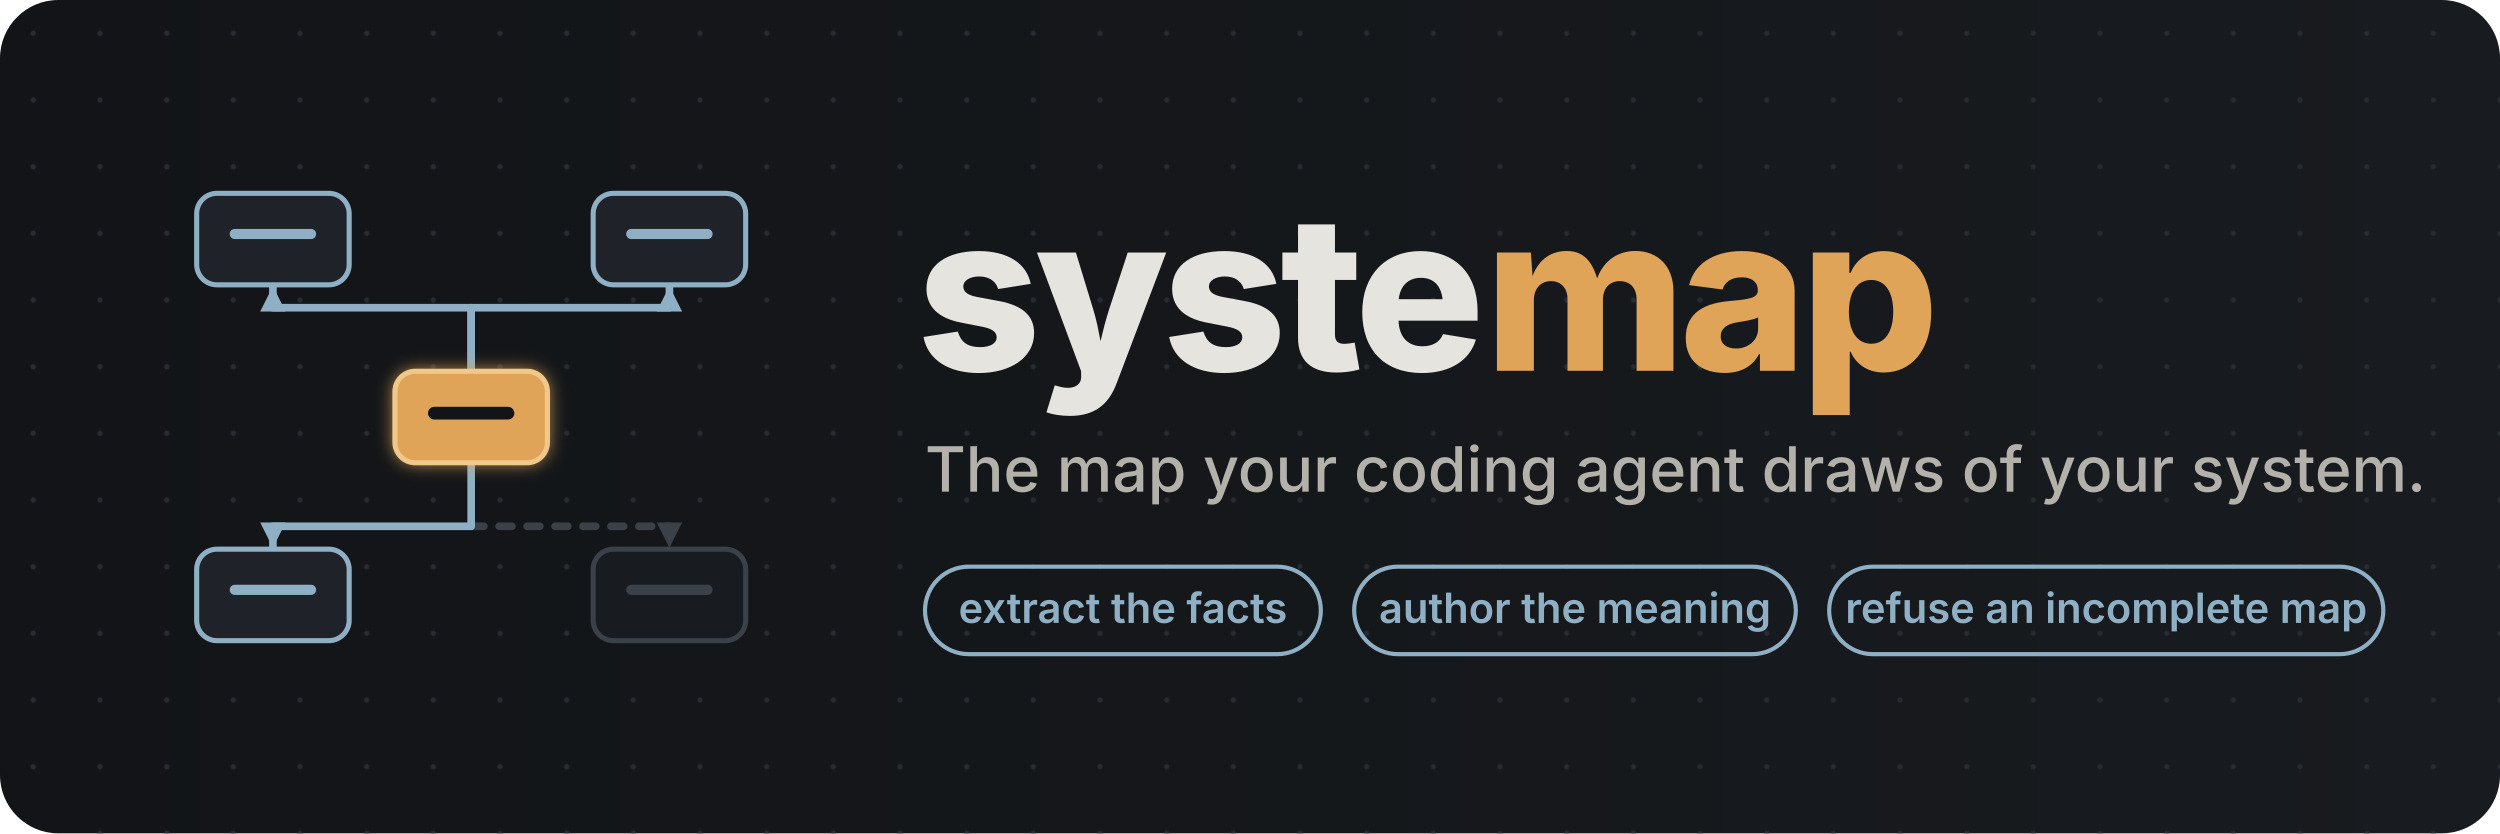
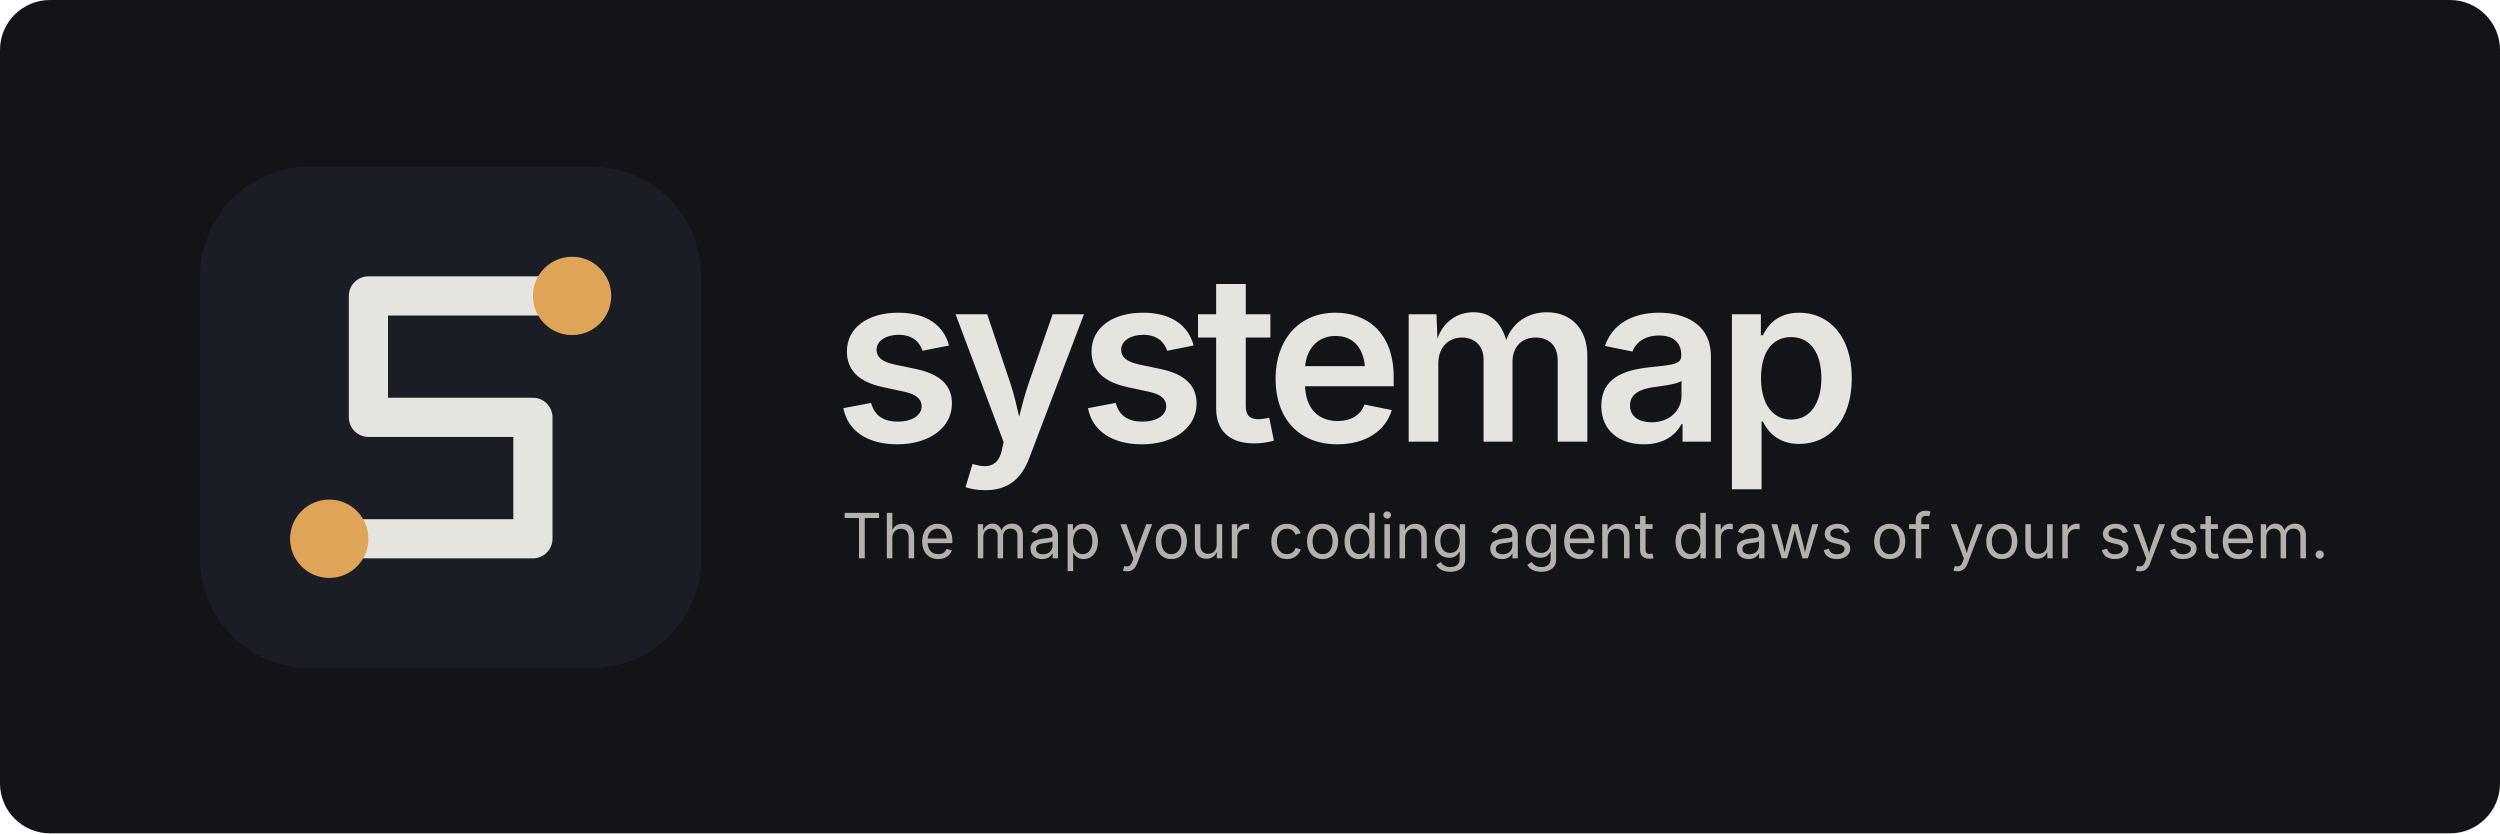
<svg xmlns="http://www.w3.org/2000/svg" viewBox="0 0 1200 400" width="1200" height="400" role="img" aria-label="systemap: the map your coding agent draws of your system">
-   <defs>
-     <pattern id="hgrid" width="32" height="32" patternUnits="userSpaceOnUse">
-       <circle cx="16" cy="16" r="1.3" fill="#262b32" />
-     </pattern>
-     <linearGradient id="fade" x1="0" y1="0" x2="1" y2="0">
-       <stop offset="0" stop-color="#121417" />
-       <stop offset="1" stop-color="#181b1f" />
-     </linearGradient>
-     <filter id="hglow" x="-40%" y="-40%" width="180%" height="180%">
-       <feGaussianBlur stdDeviation="7" result="b" />
-       <feMerge>
-         <feMergeNode in="b" />
-         <feMergeNode in="SourceGraphic" />
-       </feMerge>
-     </filter>
-     <marker id="htip" viewBox="0 0 10 10" refX="10" refY="5" markerWidth="20" markerHeight="20" markerUnits="userSpaceOnUse" orient="auto-start-reverse">
-       <path d="M0,0 L10,5 L0,10 z" fill="#8fb0c4" />
-     </marker>
-     <marker id="htip-dim" viewBox="0 0 10 10" refX="10" refY="5" markerWidth="20" markerHeight="20" markerUnits="userSpaceOnUse" orient="auto-start-reverse">
-       <path d="M0,0 L10,5 L0,10 z" fill="#3a4149" />
-     </marker>
-   </defs>
-   <rect width="1200" height="400" rx="28" fill="url(#fade)" />
-   <rect width="1200" height="400" rx="28" fill="url(#hgrid)" />
-   <g transform="translate(70,44) scale(0.61)">
-     <g fill="none" stroke-width="6" stroke-linejoin="round" stroke-linecap="round">
-       <path d="M256,342 H412 V359" stroke="#3a4149" stroke-dasharray="10 12" marker-end="url(#htip-dim)" />
-       <path d="M256,220 V170 H100 V153" stroke="#8fb0c4" marker-end="url(#htip)" />
-       <path d="M256,220 V170 H412 V153" stroke="#8fb0c4" marker-end="url(#htip)" />
-       <path d="M256,292 V342 H100 V359" stroke="#8fb0c4" marker-end="url(#htip)" />
-     </g>
-     <g stroke-width="4">
-       <rect x="40" y="80" width="120" height="72" rx="16" fill="#1f2329" stroke="#8fb0c4" />
-       <rect x="352" y="80" width="120" height="72" rx="16" fill="#1f2329" stroke="#8fb0c4" />
-       <rect x="40" y="360" width="120" height="72" rx="16" fill="#1f2329" stroke="#8fb0c4" />
-       <rect x="352" y="360" width="120" height="72" rx="16" fill="#181b1f" stroke="#3a4149" />
-     </g>
-     <g fill="#8fb0c4">
-       <rect x="66" y="108" width="68" height="8" rx="4" />
-       <rect x="378" y="108" width="68" height="8" rx="4" />
-       <rect x="66" y="388" width="68" height="8" rx="4" />
-     </g>
-     <rect x="378" y="388" width="68" height="8" rx="4" fill="#3a4149" />
-     <rect x="196" y="220" width="120" height="72" rx="16" fill="#e0a458" filter="url(#hglow)" />
-     <rect x="196" y="220" width="120" height="72" rx="16" fill="#e0a458" stroke="#f0c98a" stroke-width="4" />
-     <rect x="222" y="248" width="68" height="10" rx="5" fill="#121417" />
+   <rect width="1200" height="400" rx="24" fill="#121417" />
+   <g transform="translate(96,80) scale(0.47)">
+     <rect width="512" height="512" rx="112" fill="#1a1e24" />
+     <path d="M380,132 H172 V256 H340 V380 H132" fill="none" stroke="#e6e4df" stroke-width="40" stroke-linecap="round" stroke-linejoin="round" />
+     <circle cx="380" cy="132" r="40" fill="#e0a458" />
+     <circle cx="132" cy="380" r="40" fill="#e0a458" />
  </g>
-   <g font-family="Inter, 'Segoe UI', 'Helvetica Neue', Arial, sans-serif">
-     <text x="440" y="178" font-size="104" font-weight="800" letter-spacing="-3" fill="#e6e4df">syste<tspan fill="#e0a458">map</tspan>
-     </text>
-     <text x="444" y="236" font-size="30" font-weight="500" fill="#b3b1aa">The map your coding agent draws of your system.</text>
-     <g font-size="20" font-weight="600" fill="#8fb0c4">
-       <rect x="444" y="272" width="190" height="42" rx="21" fill="none" stroke="#8fb0c4" stroke-width="2" />
-       <text x="539" y="299" text-anchor="middle">extract the facts</text>
-       <rect x="650" y="272" width="212" height="42" rx="21" fill="none" stroke="#8fb0c4" stroke-width="2" />
-       <text x="756" y="299" text-anchor="middle">author the meaning</text>
-       <rect x="878" y="272" width="266" height="42" rx="21" fill="none" stroke="#8fb0c4" stroke-width="2" />
-       <text x="1011" y="299" text-anchor="middle">refuse an incomplete map</text>
-     </g>
+   <g font-family="-apple-system, 'SF Pro Display', Inter, 'Segoe UI', Roboto, 'Helvetica Neue', Arial, sans-serif">
+     <text x="400" y="212" font-size="112" font-weight="600" letter-spacing="-5" fill="#e6e4df">systemap</text>
+     <text x="404" y="268" font-size="30" font-weight="400" fill="#b3b1aa">The map your coding agent draws of your system.</text>
  </g>
</svg>
